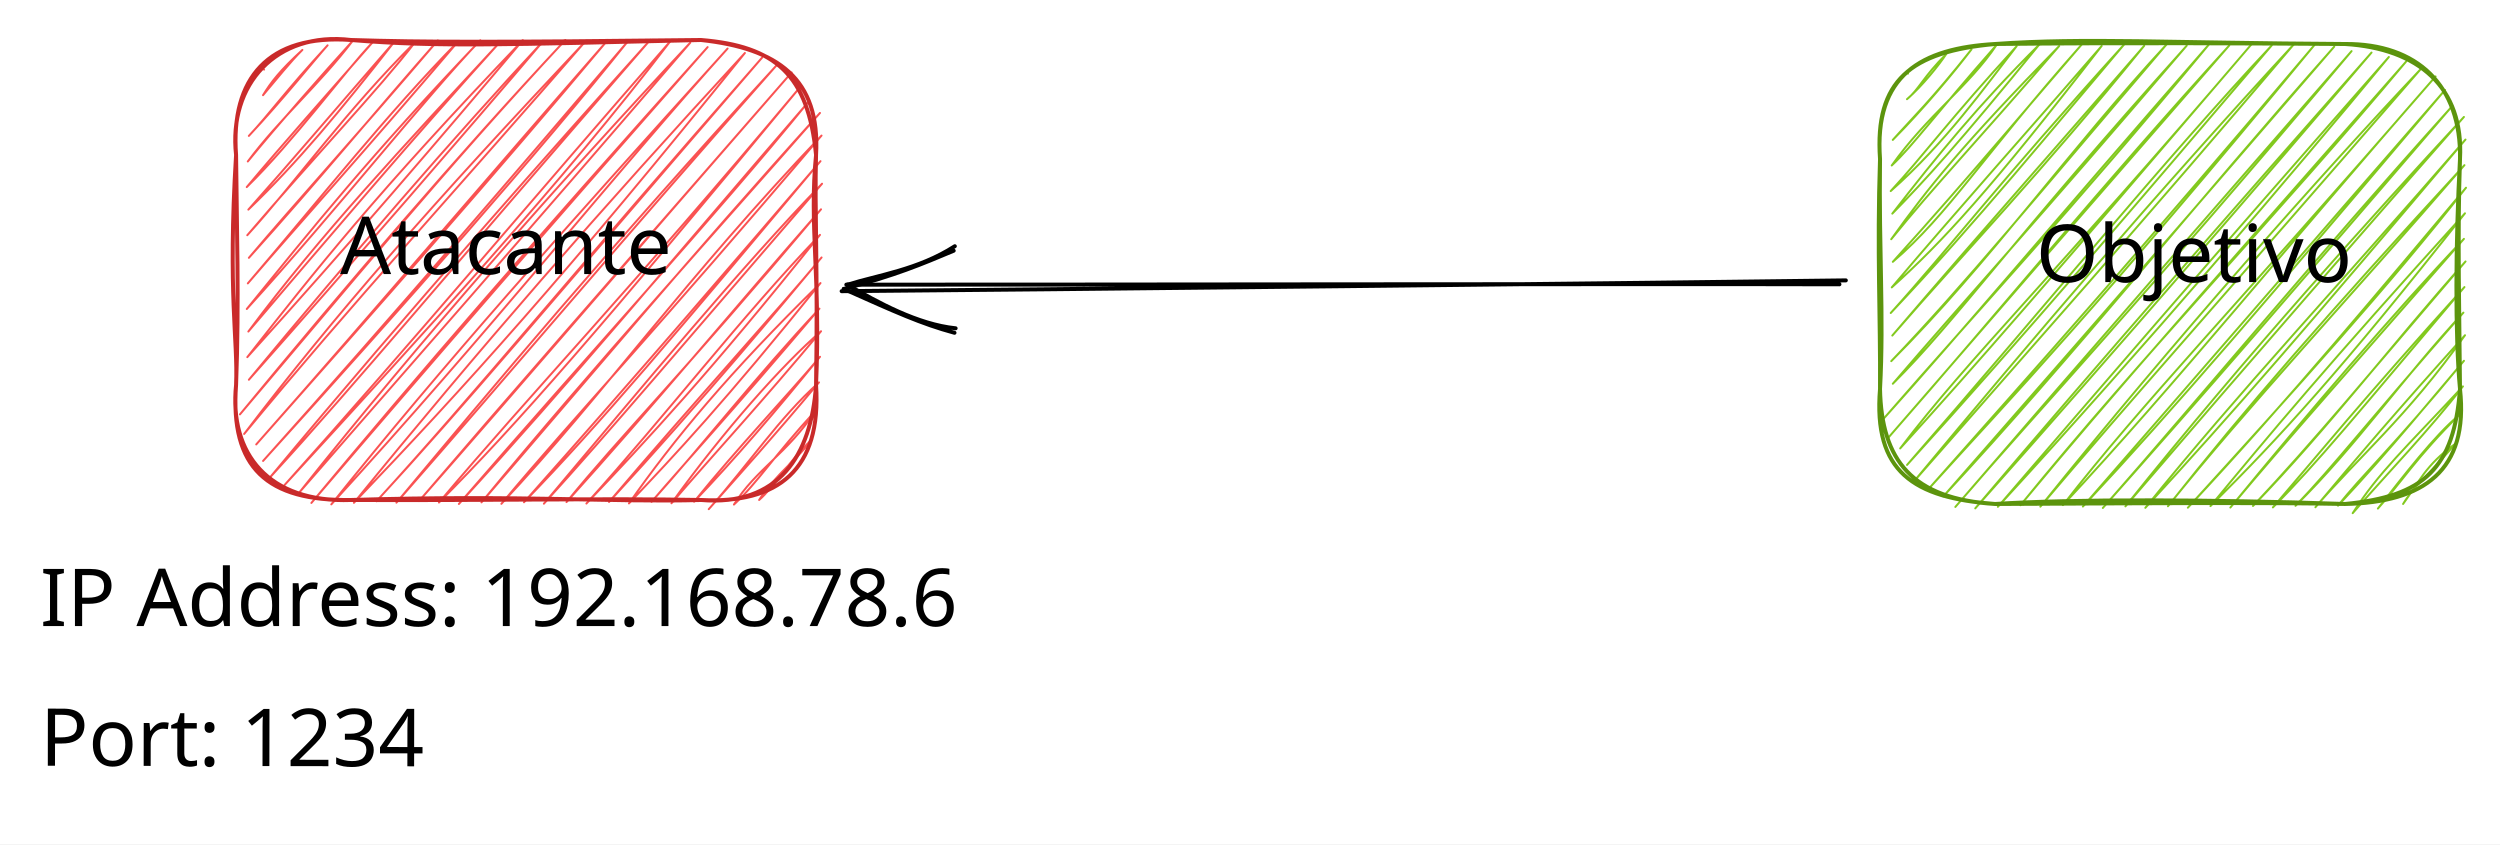
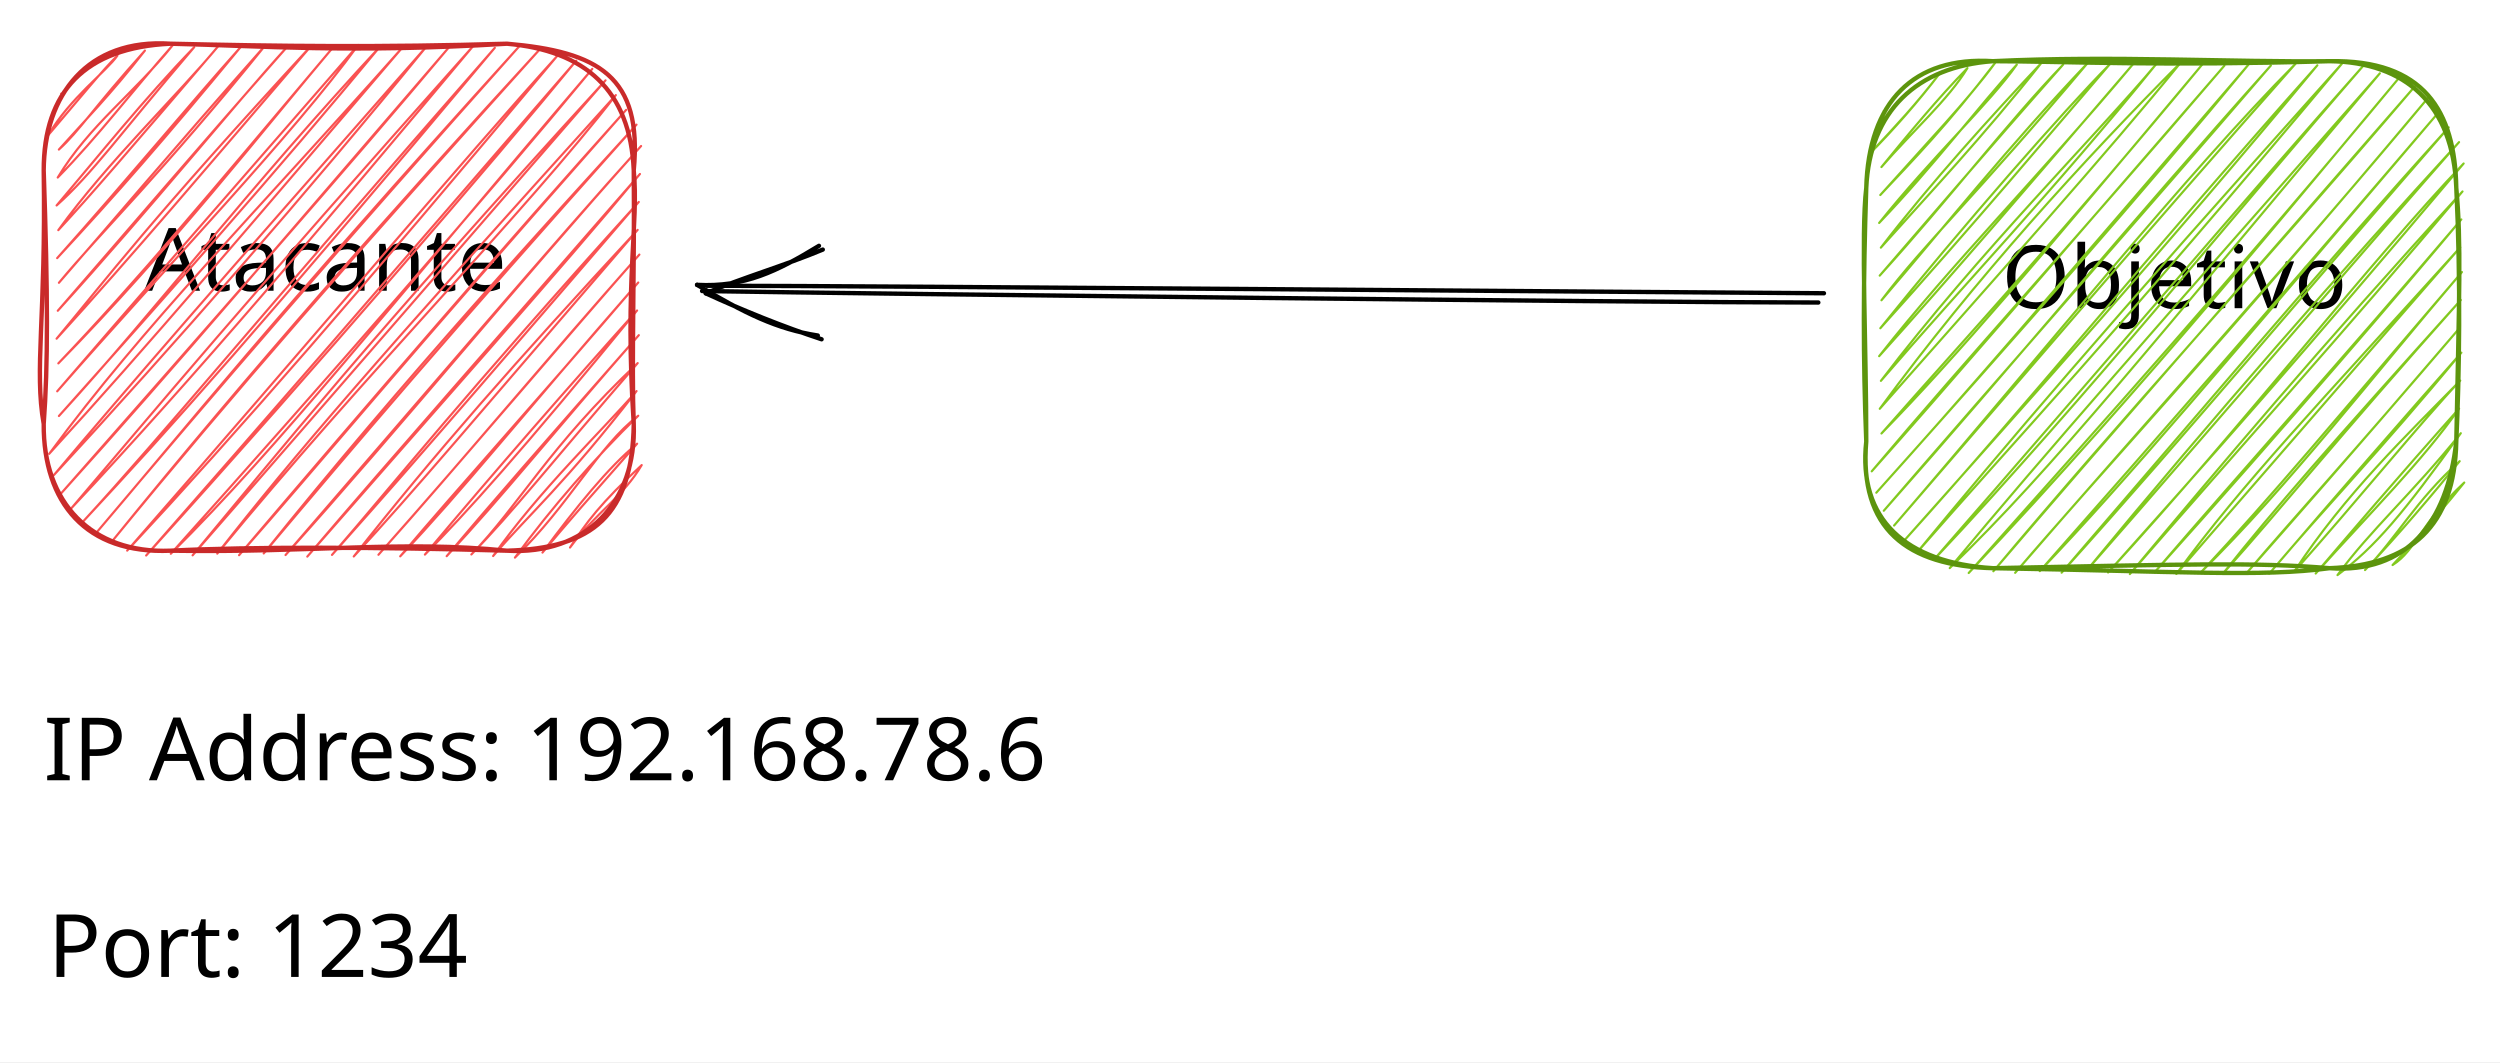
- <svg xmlns="http://www.w3.org/2000/svg" version="1.1" viewBox="0 0 625.019 211.081" width="625.019" height="211.081">
+ <svg xmlns="http://www.w3.org/2000/svg" version="1.1" viewBox="0 0 572 243" width="572" height="243">
  
-   eyJ2ZXJzaW9uIjoiMSIsImVuY29kaW5nIjoiYnN0cmluZyIsImNvbXByZXNzZWQiOnRydWUsImVuY29kZWQiOiJ4nN1YW1PbOFx1MDAxNH7nV2Syr8XVxbrxXHUwMDA2XHUwMDE0WpalpVx1MDAwYkuBnU5HsZVEjSN7bYWQdPjvK5tcdTAwMTA7Tlx1MDAwMlx0XHUwMDBiXHUwMDE5ZjNcZrHPkXIu+r5zjv1rq9Fo2lGimjuNprpccmSkw1RcdTAwMGWb73L5jUozXHUwMDFkXHUwMDFip0LFfVx1MDAxNlx1MDAwZtKgWNm1Nsl23r+XSeJ1tG3Fcc9cdTAwMGLi/v02XHUwMDE1qb4yNnNcdTAwMGL/dveNxq/if8VQqlx1MDAwMitNJ1LFhkJV2sKkLvxcdTAwMWObwiyGjDBGfTFdoLNcdTAwMGbOmlWh07ZllKlSk4uah0P/4EvGt+VV+/jscI9Iun9hSqNtXHUwMDFkRWd2XHUwMDE03cckg+4grbiU2TTuqW86tF2nhzX5dF9cdTAwMTa7nJW70njQ6Vx1MDAxYZVlM3viRFx1MDAwNtqOclx1MDAxOVx1MDAwMFPpfVx1MDAwZXZcdTAwMWGl5DZcdTAwMGazXHUwMDEyYLHDZzXb+3FcdTAwMTSnue3fXHUwMDAygSSSpfWWXGZ6XHUwMDFk54JcdMs1bUlcdTAwMTBB5ZrhQ0R+memu0p2uzYWwXHUwMDE0ZqpILFx1MDAwMohAXHUwMDFmIVaGk5tIjsLiiL9XQzfhJPSHMy9PXHUwMDFkTyR3pbP5+oM6WqqIqVx1MDAxY6W91X/+k92I3/n16NPPXHUwMDBiejE+3Vx1MDAxZk6DmoGXTNN42Jxq7iZXpaODJJT3oIFcZlx1MDAwMPdcdTAwMDeJQMSf6iNtek5pXHUwMDA2UVTK4qBX4myrXHUwMDEyyXrw5mxcdTAwMTm8kUM2XHUwMDEyTMCV4Z31+uav3vHV7sHVZeTbS/+rVOKtw5tRUIM3X1xub1x1MDAxMlxiXHUwMDFmhI/Dm6NAQPV8eLuzXHUwMDA3XHUwMDAw+Vxm4P8vvClFXHUwMDE4vFx1MDAxNLzv7S+AtsDLoFxyXHUwMDExoK6MXHTKVsb241x0eavYJnBcdTAwMDbbXGIwT1x1MDAxMMZcdTAwMTF29Vx1MDAxM1xuiJdDXHUwMDFkXHUwMDE0n0ehblNpskSmXHUwMDBlT/NwR5WuMYU78Fx1MDAwMGKAYFx1MDAwMlx1MDAwMadcZlx1MDAwMV8wVsc/pj5cdTAwMDWC8v9W3dHT8H9cZqBcZnG6XHUwMDBlQCtplKnd0ybUpjPr2GRcZjlaoVLmeIqDQe7ltkuZj1xid6VcdTAwMTgzXHUwMDAyXHUwMDAwXHUwMDE3nFSWdWSSXHUwMDAzfS5YZcKnnXh8XHUwMDFhqTjhfKDAWce+q1c+IT7H/pxcdTAwMTN8zolIZnY/7ve1dck9jbWx9SRcdTAwMTbZ2s3521UyrGtdXHUwMDEwVV2d6En+i7OFrLxqlEwobqbX398tXFy9XcFrsWFcdTAwMDFSy9/Yqn4vq0tW3dqFXHUwMDAzJVpWlrhjXHUwMDFj4mD1hnv84Wo8XHUwMDFhXHUwMDFkXHUwMDBmg3Mq/uh93D4hx59bb74oido8KVDN9stVISY8LISArskjglx1MDAwNaDzNVx0zXVg7JpcdTAwMTPmjK/TgGeAu1apwYiuNeqVp1x1MDAxYlx1MDAxYnumx0W1XHUwMDAzM9JD2dfRaOaAXG4wumx9af1UVt/EzVx1MDAxOc1upDs5NJuRas9i1mr3XGY2Vds4KbWBsyS1UenRXHUwMDFjc+NUd7SR0flSqy5O9Wk6XHUwMDA1eZVDaMlM5dpcXM6fR7Clfd+1PipE5WCfXCLYXHUwMDAwnGzr8bdbdX5uLs8xl1d2LN86wVxco6hcdTAwMTFcZtRsv1x1MDAxY8FcdTAwMDTyXHUwMDE4XHUwMDE0wjVs6sYpzlx1MDAxNsy481x1MDAwNCOIOtRcdTAwMDNaKl6VYD58Xi9/XHUwMDE2wXatXGaksWqzXHUwMDA0m7f6mlx1MDAwNFx1MDAxM0tfiUBcZlx1MDAxMEVcdTAwMDKL1SlmWunHXHUwMDAxXHUwMDFiXHUwMDFmXHUwMDFjXXda4IfBP3qtfvbmKVx1MDAwNmZcdTAwMWZcdTAwMWFcdTAwMTF7zUmaeoxcYsZcdTAwMDHnmPFcdTAwMTWbXHUwMDE4JK7fIcbYZkhGXHUwMDEwh6hcbr5XJdnRaWM3XGZT53QxPniQco9xj26WdE978ZokRGxpm1x1MDAxM8A93bn6ujpcdNVcdTAwMTB8XHUwMDFky5P9M9ZcdTAwMDaH15emfXxcdTAwMWS8RVx1MDAxMno51HyIiVx1MDAxYuc4oFx1MDAwMqFKLVpETFxmcc2flyMmXHUwMDA0xINQcEdLQCj1VySmgPnDJd7MdLlZXp7Gqc3frmB/s0xcXGR3Le5tTVx1MDAxZVxmmzJJzqzLYfPhsdmdjlx1MDAwZSeJKH1o3mg13Fv0crv45G/DXG4+58xRxVx1MDAxYoq7rbt/XHUwMDAx3HktdSJ9
+   eyJ2ZXJzaW9uIjoiMSIsImVuY29kaW5nIjoiYnN0cmluZyIsImNvbXByZXNzZWQiOnRydWUsImVuY29kZWQiOiJ4nN1YbXPaOFx1MDAxMP6eX8HQr8G1ZL32XHUwMDFiTVx1MDAxYcoxk5LLXZvLTSej2Fx1MDAwMlRcdTAwMWPbtUUg7eS/n2yIZd7JhTK541x1MDAwM6BdybvafVx1MDAxZe3KP49qtbp+SGT9Xa0uJ75cYlWQinH9OJffyzRTcWRUsFx1MDAxOGfxKPWLmVx1MDAwM62T7N3bt1wiSZy+0rdxPHT8+G66TIbyTkY6M1x1MDAxM/8241rtZ/FdMaTlRFx1MDAxN3NcdTAwMGKpNcPwovA8jlxui1x1MDAxY1wiTJnLS73KTo1cdTAwMWQtXHUwMDAzo+yJMJNWk4vqvaue6LSk7tJv3tWke3V5Jlx1MDAwMmVt9lRcdTAwMThe6odwulx1MDAxYuFcdTAwMGZGqbTaTKfxUH5RgVx1MDAxZVx1MDAxOD1YkJfrsthEy65K41F/XHUwMDEwySybW1x1MDAxMyfCV/ohl7luKVx1MDAxNVG/eIaVTMyIXHUwMDEyVI7zXHUwMDE1xFswfVx1MDAxModxmpt+41x1MDAxNlx1MDAxZmv8VvjDvvEgXG7KOTpcdTAwMTVRlojU5MLOXHUwMDFizzZFueNxzlx1MDAwMSUuxFx1MDAxZXdJOWMgVX+g86TbbGSyXGI0Z1x1MDAxZVwiLuK0VOQmk3ZQ5PprNVx1MDAxMlEwi0Q0XG5D62Wu+FDBh10zSlx1MDAwMjFNJ6CuS4xvXHUwMDA0c2zdXG5VNFxcfFxcXHUwMDE4+8NcdTAwMTVcYujFkb5UP/L4QndOeibuVPgwl59cdTAwMDKLJlqfbr9Jre7j+pymXHUwMDE5qn6OzHooe/OQ1cqQpVTrOLFa31hcdTAwMTIqkmk7WPQ4TlVfRVwi/GOtVbNP+fEpXHUwMDA1wKkk4VZkMtfmclZcYlx1MDAxZo+fxy+PL1xun/hFXHUwMDE54phcdTAwMTFoXHUwMDAxt41gXHUwMDFl/1x1MDAxMv551VI3XHUwMDE4XadcdTAwMGaJd9O+aLZeO8G8Slx1MDAwNPJcdTAwMTWYL5jeXHUwMDFmwTh0KODc5YRQTlx1MDAxOLV53EAwXHUwMDBmMVx1MDAwMKnB/mFcYsYgR1Xg/VKCNbXwRaTlYVx0tmz1V1x1MDAxMlxmry1g1Fx1MDAwNYyY7Nqjc1x1MDAxYsGSb42W0i2/01x1MDAxOVxySDZsnl9cXPVPXj3BgD2xi1x1MDAxNXTR9v5cdTAwMThcdTAwMDZcdTAwMTFxKOamLWDMo2zHXHUwMDFhhiB1OVx1MDAwMvAwXHUwMDE0o4Cgw1Gs3a01gyA1Tlx1MDAxYq05gFx1MDAwMGFcdTAwMGVlXHUwMDBlOSzltnuxXHUwMDBmXG6m0tdTXGau4CFcdTAwMDBoUfpEROCZQ49cdTAwMDHCrdFtTPyBTlvh5cVcdTAwMDBcdTAwMDFCPo3iRueGTX77zzGRrSWiz6GAYiNcdTAwMTHf9Fx1MDAwNIZcdTAwMTguk1x1MDAxMHgrXG5cdTAwMWKo2J7RXHUwMDBlMIgg5Fxm2d1s591T0m3avZnkcT1cdTAwMWTLNXZ1mUl52j5PIVx1MDAwN3hcdTAwMDToh3Hn8y10P3bKTc3hS6RpPK6XmsfZv3Vkp/lZ5nHsVkG+hewvwDdcImvxzVxihlx1MDAxNHK6e6W5/t7tjlx1MDAwMcx63//qsPPwunPf6/mvXHUwMDFk39Tz5vBccuFafGOfIzfYjG9cdTAwMDZ9XHUwMDBl5Fx1MDAwYvBccpnBXHUwMDAwwPB/iu+8mHGAKNtcdTAwMTe+195RNiGbUVNQvd0vKYNQpL9cdTAwMGbb5KxxMcFRY/i5rVvpa0e2V2lcdTAwMTJcdTAwMGJkV9G251x1MDAxZVxuuNhcdTAwMDGAM9NBuZhcdTAwMTC0Y1x1MDAwZlx1MDAwNShhXHUwMDA27Fx1MDAwN+qhkMvAM2D3slx1MDAxZapcdTAwMWKnOqezh1x1MDAwZds1rbK7jz5pyvOVPdJ6piGGiUtcdTAwMTjfvYZsPnleKdMonK8hlDguXCLQ3Fx1MDAxMKiJXHUwMDAwROtbplx1MDAxN99d8Kr3XHUwMDAxTv5uXHKYkmOuKFx1MDAxZaJgiXjY9Vx1MDAxOFx1MDAwMYw951x1MDAwNdxykYHbi8zGMkDNz7/hY6ZFqt+rKFBRf96x2Svj9lx1MDAwZe1IwWB/lHvpOvmZxbDxiDKKPYJwZVZfJFx1MDAwNVxiljYro2C7XHUwMDEzm3v+ilx1MDAxM1xy41x1MDAwNcKmu2XAM6ljXHUwMDA2OXDZXHUwMDBiuuRFKDJ9XHUwMDEy390pbaLbjVWkXHUwMDE3o1iEq5nTdyDF0vlhdlHVLfI8yZ843y/YfzXLg2JQ/v96vHJ2o1x1MDAwMtfpeFx0qfZcdTAwMTFH1d+8rShcdTAwMWVaXHUwMDE3SXKpXHKSyphcdTAwMWLoqmB2PNud1e+VXHUwMDFjv191XHUwMDAxKT55w1LEMD9RZFx1MDAwMe/Ho8d/XHUwMDAwtdolXHQifQ==
  <defs>
    <style class="style-fonts">
      @font-face {
        font-family: "Virgil";
        src: url("https://unpkg.com/@excalidraw/excalidraw@0.15.3/dist/excalidraw-assets/Virgil.woff2");
      }
      @font-face {
        font-family: "Cascadia";
        src: url("https://unpkg.com/@excalidraw/excalidraw@0.15.3/dist/excalidraw-assets/Cascadia.woff2");
      }
    </style>
  </defs>
-   <rect x="0" y="0" width="625.019" height="211.081" fill="#ffffff" />
-   <g stroke-linecap="round" transform="translate(59.0192 10) rotate(0 72.5 57.5)">
-     <path d="M7 7.41 C7 7.41, 7 7.41, 7 7.41 M7 7.41 C7 7.41, 7 7.41, 7 7.41 M6.74 13.8 C10.23 9.68, 13.51 5.53, 16.58 2.48 M6.74 13.8 C8.69 10.59, 11 7.58, 16.58 2.48 M3.19 23.98 C11.6 15.02, 19.77 4.8, 22.88 1.33 M3.19 23.98 C8.53 18.27, 12.26 12.86, 22.88 1.33 M2.93 30.37 C10.25 21.41, 21.82 8.3, 29.17 0.19 M2.93 30.37 C10.85 19.74, 20.86 11.1, 29.17 0.19 M2.67 36.77 C14.57 25.17, 26.84 8.21, 34.16 0.55 M2.67 36.77 C12.23 25.36, 21.19 15.39, 34.16 0.55 M3.07 42.41 C15.55 30.43, 25.77 18.1, 39.8 0.15 M3.07 42.41 C14.14 30, 23.15 19.27, 39.8 0.15 M2.8 48.81 C15.31 35.1, 27.19 17.95, 44.79 0.51 M2.8 48.81 C19.15 29.63, 35.73 12.3, 44.79 0.51 M3.2 54.46 C19.98 35.9, 35.88 16.59, 50.43 0.12 M3.2 54.46 C15.45 39.99, 28.44 25.86, 50.43 0.12 M2.94 60.85 C21.68 38.94, 37.9 18.27, 55.42 0.48 M2.94 60.85 C16.76 44.76, 31.32 28.86, 55.42 0.48 M2.68 67.25 C18.73 47.52, 33.7 28.7, 61.06 0.08 M2.68 67.25 C25.38 42.34, 47.65 14, 61.06 0.08 M3.07 72.89 C21.35 48.36, 41.26 27.21, 66.05 0.44 M3.07 72.89 C24.47 47.88, 45.1 23.55, 66.05 0.44 M2.81 79.29 C19.54 58, 35.03 38.21, 71.69 0.05 M2.81 79.29 C27.62 51.91, 51.91 23.59, 71.69 0.05 M3.2 84.94 C28.54 54.36, 54.57 24.06, 76.68 0.41 M3.2 84.94 C30.08 54.63, 57.12 23.45, 76.68 0.41 M0.97 93.6 C26.81 63.19, 52.24 32.24, 82.32 0.01 M0.97 93.6 C27.31 61.64, 55.06 29.15, 82.32 0.01 M2.02 98.49 C24.54 68.91, 48.83 41.14, 87.31 0.37 M2.02 98.49 C28.1 66.88, 56.54 35.86, 87.31 0.37 M5.04 101.11 C35.33 66.84, 63.75 33.39, 92.95 -0.02 M5.04 101.11 C35.61 66.64, 64.71 33.69, 92.95 -0.02 M6.75 105.24 C39.7 68.48, 71.47 31.35, 97.94 0.34 M6.75 105.24 C42.11 66.28, 76.16 27.59, 97.94 0.34 M8.46 109.38 C44.34 66.21, 78.44 27.98, 103.58 -0.06 M8.46 109.38 C30.88 84.91, 49.95 61.65, 103.58 -0.06 M12.13 111.25 C46.52 73.8, 81.98 35.22, 108.57 0.3 M12.13 111.25 C43.43 76.36, 74.1 39.71, 108.57 0.3 M15.81 113.12 C46.37 74.69, 80.16 36.32, 113.56 0.66 M15.81 113.12 C43.07 81.87, 70.63 50.61, 113.56 0.66 M18.83 115.74 C45.76 83.4, 73.02 51.8, 117.89 1.78 M18.83 115.74 C49.66 79.66, 80.86 43.83, 117.89 1.78 M23.81 116.1 C62.35 74.18, 95.45 32.47, 122.88 2.14 M23.81 116.1 C51.62 81.37, 81.03 48.38, 122.88 2.14 M29.46 115.71 C56.74 87.25, 82.73 58.52, 127.21 3.25 M29.46 115.71 C60.1 78.02, 91.04 42.45, 127.21 3.25 M35.1 115.31 C57.03 91.55, 76.76 67.88, 131.54 4.37 M35.1 115.31 C60.01 88.11, 83.48 59.09, 131.54 4.37 M40.09 115.67 C64.82 86.08, 92.31 53.01, 135.21 6.24 M40.09 115.67 C69.47 82.18, 98.02 48.27, 135.21 6.24 M45.73 115.28 C71.29 86.24, 97.58 55.45, 138.89 8.11 M45.73 115.28 C67.82 89.47, 89.59 64.66, 138.89 8.11 M50.72 115.64 C69.94 96.43, 90.88 72.45, 141.25 11.49 M50.72 115.64 C73.73 88.29, 97.94 63.24, 141.25 11.49 M55.7 116 C88.3 78.38, 119.5 44.43, 142.96 15.62 M55.7 116 C83.57 85.6, 108.76 55.29, 142.96 15.62 M61.35 115.6 C89.59 81.28, 121.04 46.73, 145.98 18.24 M61.35 115.6 C87.56 85.32, 112.61 55.16, 145.98 18.24 M66.33 115.96 C91.98 88.61, 112.81 58.99, 146.37 23.89 M66.33 115.96 C85.12 93.49, 105.43 72.2, 146.37 23.89 M71.98 115.57 C99.62 84.46, 126.87 52.78, 146.11 30.29 M71.98 115.57 C91.4 95.54, 109.12 74.41, 146.11 30.29 M76.96 115.93 C101.87 86.33, 126.89 56.04, 146.5 35.93 M76.96 115.93 C94.02 97.18, 109.89 78.33, 146.5 35.93 M82.61 115.53 C103.89 92, 124.54 67.14, 146.24 42.33 M82.61 115.53 C96 99.06, 110.96 84.27, 146.24 42.33 M87.59 115.89 C102.76 99.97, 118.65 83.01, 145.98 48.72 M87.59 115.89 C107.71 93.6, 126.34 69.15, 145.98 48.72 M93.24 115.5 C116.7 90.05, 136.66 66.04, 146.38 54.37 M93.24 115.5 C114.83 90.08, 135.49 67.53, 146.38 54.37 M98.22 115.86 C109.47 99.84, 123.2 83.2, 146.11 60.77 M98.22 115.86 C109.84 103.6, 121.95 90.77, 146.11 60.77 M103.87 115.46 C112.71 105.12, 122.48 94.68, 145.85 67.16 M103.87 115.46 C117.37 100.4, 129.88 84.24, 145.85 67.16 M108.85 115.82 C121.99 97.55, 136.63 81.14, 146.25 72.81 M108.85 115.82 C120.3 102.6, 131.08 90.98, 146.25 72.81 M114.5 115.43 C124.9 104.56, 134.69 93.11, 145.99 79.2 M114.5 115.43 C125.81 101.44, 136.94 89.93, 145.99 79.2 M118.17 117.3 C128.33 105.86, 135.75 94.49, 145.73 85.6 M118.17 117.3 C126.54 107.84, 133.75 99.95, 145.73 85.6 M124.47 116.15 C129.8 107.48, 138.1 103.16, 144.81 92.75 M124.47 116.15 C130.46 110.63, 134.39 104.05, 144.81 92.75 M130.77 115 C134.82 108.61, 140.98 104.25, 143.89 99.91 M130.77 115 C134.66 111.62, 137.22 106.42, 143.89 99.91" stroke="#fa5252" stroke-width="0.5" fill="none" />
-     <path d="M28.75 0 M28.75 0 C50.71 1.8, 67.73 1.11, 116.25 0 M28.75 0 C46.77 0.58, 65.38 0.59, 116.25 0 M116.25 0 C134.74 1.51, 143.04 8.59, 145 28.75 M116.25 0 C135.34 2.08, 146.1 9.57, 145 28.75 M145 28.75 C143.24 46.42, 146.18 59.31, 145 86.25 M145 28.75 C144.6 42.76, 145.48 56.47, 145 86.25 M145 86.25 C143.79 103.99, 135.58 116.63, 116.25 115 M145 86.25 C146.42 107.54, 135.44 115.98, 116.25 115 M116.25 115 C94.55 115.64, 71.81 113.68, 28.75 115 M116.25 115 C91.16 114.53, 64.09 115.16, 28.75 115 M28.75 115 C7.76 115.31, -1.55 107.02, 0 86.25 M28.75 115 C8.11 115.77, -1.76 103.41, 0 86.25 M0 86.25 C0.5 74.73, -2.13 63.87, 0 28.75 M0 86.25 C0.79 65.04, 0.15 46.06, 0 28.75 M0 28.75 C-1.41 9.54, 8.09 -1.51, 28.75 0 M0 28.75 C-1.96 11.17, 10.02 -2.26, 28.75 0" stroke="#c92a2a" stroke-width="1" fill="none" />
+   <rect x="0" y="0" width="572" height="243" fill="#ffffff" />
+   <g transform="translate(458 55) rotate(0 39.69996 12.5)">
+     <text x="0" y="0" font-family="Virgil, Segoe UI Emoji" font-size="20px" fill="#000000" text-anchor="start" style="white-space: pre;" direction="ltr" dominant-baseline="text-before-edge">Objetivo</text>
  </g>
-   <g stroke-linecap="round" transform="translate(470.0192 11) rotate(0 72.5 57.5)">
-     <path d="M7 7.41 C7 7.41, 7 7.41, 7 7.41 M7 7.41 C7 7.41, 7 7.41, 7 7.41 M6.74 13.8 C10.53 10.54, 14.87 5.12, 16.58 2.48 M6.74 13.8 C9.66 11.45, 10.79 8.23, 16.58 2.48 M3.19 23.98 C10.88 16.24, 18.59 6.96, 22.88 1.33 M3.19 23.98 C7.85 18.74, 12.84 14.01, 22.88 1.33 M2.93 30.37 C11.61 18.07, 22.29 10.52, 29.17 0.19 M2.93 30.37 C8.42 25.27, 13.46 17.99, 29.17 0.19 M2.67 36.77 C16.43 24.67, 26.26 10.68, 34.16 0.55 M2.67 36.77 C10.78 28.01, 17.53 18.66, 34.16 0.55 M3.07 42.41 C14.03 28.25, 24.73 15.09, 39.8 0.15 M3.07 42.41 C11.28 34.07, 19.69 24.88, 39.8 0.15 M2.8 48.81 C11.88 36.15, 20.54 25.2, 44.79 0.51 M2.8 48.81 C13.39 35.7, 24.71 23.89, 44.79 0.51 M3.2 54.46 C17.21 42.52, 25.49 28.25, 50.43 0.12 M3.2 54.46 C22.45 33.16, 41.16 10.75, 50.43 0.12 M2.94 60.85 C15.39 49.73, 27.7 36.35, 55.42 0.48 M2.94 60.85 C19.39 41.42, 37.08 21.66, 55.42 0.48 M2.68 67.25 C17.89 50.42, 28.8 35.7, 61.06 0.08 M2.68 67.25 C23.91 44.8, 43.56 20.71, 61.06 0.08 M3.07 72.89 C21.58 51.53, 39.64 33, 66.05 0.44 M3.07 72.89 C25.63 46.51, 48.97 20.23, 66.05 0.44 M2.81 79.29 C27.09 55.04, 47.81 25.8, 71.69 0.05 M2.81 79.29 C21.1 60.21, 38.95 38.31, 71.69 0.05 M3.2 84.94 C19.2 69.05, 33.01 48.97, 76.68 0.41 M3.2 84.94 C20.93 64.26, 38.86 44.71, 76.68 0.41 M0.97 93.6 C24.75 66.25, 47.52 42.05, 82.32 0.01 M0.97 93.6 C21 71.33, 40.29 48.21, 82.32 0.01 M2.02 98.49 C30.87 65.61, 55.13 35.68, 87.31 0.37 M2.02 98.49 C25.64 71.19, 48.56 44.81, 87.31 0.37 M5.04 101.11 C22.55 78.06, 41.77 59.97, 92.95 -0.02 M5.04 101.11 C23.97 80.31, 40.96 60.74, 92.95 -0.02 M6.75 105.24 C40.19 66.96, 71.41 28.51, 97.94 0.34 M6.75 105.24 C35.67 73.41, 64.96 39.11, 97.94 0.34 M8.46 109.38 C36.63 77.24, 65.87 44.46, 103.58 -0.06 M8.46 109.38 C38.4 73.41, 68.36 38.03, 103.58 -0.06 M12.13 111.25 C32.77 88.45, 54.35 66.11, 108.57 0.3 M12.13 111.25 C39.02 80.99, 65.68 51.02, 108.57 0.3 M15.81 113.12 C48.2 78.27, 79.63 38.91, 113.56 0.66 M15.81 113.12 C36.71 89.21, 56.78 66.49, 113.56 0.66 M18.83 115.74 C52.01 77.22, 86.64 37.59, 117.89 1.78 M18.83 115.74 C41.12 89.83, 64.8 65.03, 117.89 1.78 M23.81 116.1 C55.04 79.26, 86.81 43.03, 122.88 2.14 M23.81 116.1 C59.49 76, 95.24 34.62, 122.88 2.14 M29.46 115.71 C66.84 75.03, 102.39 33.34, 127.21 3.25 M29.46 115.71 C54.17 87, 78.97 58.06, 127.21 3.25 M35.1 115.31 C65.56 77.81, 99.45 42.81, 131.54 4.37 M35.1 115.31 C58.4 87.19, 82.65 60.01, 131.54 4.37 M40.09 115.67 C73.7 73.91, 110.2 32.65, 135.21 6.24 M40.09 115.67 C62.32 89.41, 84.21 65.07, 135.21 6.24 M45.73 115.28 C65.87 89.39, 86.69 68.26, 138.89 8.11 M45.73 115.28 C73.98 85.06, 100.06 52.43, 138.89 8.11 M50.72 115.64 C78.51 83.74, 105.69 52.3, 141.25 11.49 M50.72 115.64 C73.99 90.72, 95.7 65.35, 141.25 11.49 M55.7 116 C81.67 86.46, 107.75 54.74, 142.96 15.62 M55.7 116 C79.71 89, 102.9 62.29, 142.96 15.62 M61.35 115.6 C91.94 77.35, 122.86 43.25, 145.98 18.24 M61.35 115.6 C93.09 78.64, 123.63 43.62, 145.98 18.24 M66.33 115.96 C89.82 86.8, 114.08 61.16, 146.37 23.89 M66.33 115.96 C87.62 92.98, 108.05 69.28, 146.37 23.89 M71.98 115.57 C92.02 90.51, 116.93 64.08, 146.11 30.29 M71.98 115.57 C91.26 91.22, 111.32 68.09, 146.11 30.29 M76.96 115.93 C102.26 88.88, 126.06 60.23, 146.5 35.93 M76.96 115.93 C103.5 86.81, 128.03 59.57, 146.5 35.93 M82.61 115.53 C99.71 98.6, 115.28 81.62, 146.24 42.33 M82.61 115.53 C96.78 98.37, 111.82 80.25, 146.24 42.33 M87.59 115.89 C102.59 98, 118.29 80.44, 145.98 48.72 M87.59 115.89 C107.23 91.97, 128.46 67.15, 145.98 48.72 M93.24 115.5 C108.41 99.41, 123.02 81.65, 146.38 54.37 M93.24 115.5 C111.92 96.27, 128.08 74.9, 146.38 54.37 M98.22 115.86 C109.25 104.86, 119.2 92.64, 146.11 60.77 M98.22 115.86 C109.52 102.72, 119.82 89.89, 146.11 60.77 M103.87 115.46 C119.05 100.53, 130.74 83.43, 145.85 67.16 M103.87 115.46 C113.61 105.34, 121.72 94.65, 145.85 67.16 M108.85 115.82 C119.2 103.71, 131.79 93.2, 146.25 72.81 M108.85 115.82 C118.88 103.85, 128.96 91.99, 146.25 72.81 M114.5 115.43 C120.27 107.98, 128 101.06, 145.99 79.2 M114.5 115.43 C127.67 101.4, 139.23 87.07, 145.99 79.2 M118.17 117.3 C124.62 107.16, 131.28 101.11, 145.73 85.6 M118.17 117.3 C127.17 106.97, 137.42 96.45, 145.73 85.6 M124.47 116.15 C130.76 108.1, 138.73 97.74, 144.81 92.75 M124.47 116.15 C129.57 110.52, 134.52 102.84, 144.81 92.75 M130.77 115 C134.51 109.92, 136.44 105.11, 143.89 99.91 M130.77 115 C133.36 110.66, 136.97 107.92, 143.89 99.91" stroke="#82c91e" stroke-width="0.5" fill="none" />
-     <path d="M28.75 0 M28.75 0 C51.37 -1.61, 72.5 -0.24, 116.25 0 M28.75 0 C62.16 -0.38, 95.16 -0.14, 116.25 0 M116.25 0 C134.63 1.12, 145.98 10.8, 145 28.75 M116.25 0 C134.29 -0.14, 145.36 10.34, 145 28.75 M145 28.75 C144.32 47.73, 144.88 68.8, 145 86.25 M145 28.75 C143.87 49.73, 143.75 72.89, 145 86.25 M145 86.25 C143.49 106.16, 136.07 113.11, 116.25 115 M145 86.25 C147.25 106.63, 135.91 114.63, 116.25 115 M116.25 115 C82.79 113.83, 47.79 113.75, 28.75 115 M116.25 115 C96.78 114.62, 76.19 114.75, 28.75 115 M28.75 115 C8.31 113.48, -1.7 106.93, 0 86.25 M28.75 115 C8.04 113.74, 0.36 104.1, 0 86.25 M0 86.25 C1 67.89, -0.31 51.91, 0 28.75 M0 86.25 C0.13 68.16, -0.78 52.17, 0 28.75 M0 28.75 C-1.39 9.06, 7.73 1.91, 28.75 0 M0 28.75 C-1.53 7.77, 10.32 1.05, 28.75 0" stroke="#5c940d" stroke-width="1" fill="none" />
+   <g transform="translate(33 51) rotate(0 46.35995 12.5)">
+     <text x="0" y="0" font-family="Virgil, Segoe UI Emoji" font-size="20px" fill="#000000" text-anchor="start" style="white-space: pre;" direction="ltr" dominant-baseline="text-before-edge">Atacante</text>
+   </g>
+   <g transform="translate(10 163) rotate(0 123.3799 12.5)">
+     <text x="0" y="0" font-family="Virgil, Segoe UI Emoji" font-size="20px" fill="#000000" text-anchor="start" style="white-space: pre;" direction="ltr" dominant-baseline="text-before-edge">IP Address: 192.168.78.6</text>
+   </g>
+   <g stroke-linecap="round" transform="translate(10 10) rotate(0 67.5 58)">
+     <path d="M4 11.42 C4 11.42, 4 11.42, 4 11.42 M4 11.42 C4 11.42, 4 11.42, 4 11.42 M1.11 20.84 C5.83 12.59, 14.43 6.28, 16.86 2.73 M1.11 20.84 C7.78 13.06, 13.84 5.57, 16.86 2.73 M3.47 24.22 C8.13 20.04, 11.31 14.74, 23.15 1.58 M3.47 24.22 C9.21 17.8, 15.42 11.51, 23.15 1.58 M3.21 30.62 C10.48 18.57, 20.82 11.25, 29.45 0.43 M3.21 30.62 C12.39 21.33, 20.41 10.65, 29.45 0.43 M2.95 37.01 C12.49 25.77, 22.97 12.6, 34.44 0.79 M2.95 37.01 C11.23 29.64, 17.1 21.1, 34.44 0.79 M3.34 42.66 C14.71 26.91, 30.46 12, 40.08 0.39 M3.34 42.66 C10.98 34.43, 18.72 25.4, 40.08 0.39 M3.08 49.06 C16.2 34.94, 27.77 21.73, 45.07 0.75 M3.08 49.06 C19.43 30.75, 33.53 13.64, 45.07 0.75 M3.48 54.7 C12.98 43.2, 27.21 29.51, 50.71 0.36 M3.48 54.7 C16.07 40.31, 28.2 25.77, 50.71 0.36 M3.22 61.1 C24.42 37.77, 43.42 14.2, 55.7 0.72 M3.22 61.1 C18.71 43.33, 33.7 25.63, 55.7 0.72 M2.95 67.49 C14.25 53.96, 24.24 40.49, 61.34 0.32 M2.95 67.49 C20.24 48.53, 37.47 28.22, 61.34 0.32 M3.35 73.14 C29.08 46.95, 50.71 19.12, 66.33 0.68 M3.35 73.14 C21.23 54.38, 37.43 35.01, 66.33 0.68 M3.09 79.53 C28.61 50.39, 57.11 20.79, 71.97 0.29 M3.09 79.53 C19.1 60.96, 34.99 42.67, 71.97 0.29 M3.48 85.18 C26.08 60.51, 46.64 33.25, 76.96 0.65 M3.48 85.18 C28.45 57.18, 53.17 29.5, 76.96 0.65 M1.25 93.84 C23.19 64.08, 47.55 39.75, 81.95 1.01 M1.25 93.84 C23.79 69.24, 45.76 43.29, 81.95 1.01 M2.3 98.73 C29.74 69.09, 60.02 34.48, 87.59 0.62 M2.3 98.73 C19.68 78.09, 38.68 56.17, 87.59 0.62 M4.01 102.86 C36.68 65.71, 70.32 27.58, 92.58 0.98 M4.01 102.86 C30.3 73.78, 54.73 44.87, 92.58 0.98 M6.37 106.24 C34.98 75.81, 63.15 42.45, 98.22 0.58 M6.37 106.24 C25.73 83.53, 44.76 60.45, 98.22 0.58 M8.74 109.62 C29.35 87.46, 48.95 65.74, 103.21 0.94 M8.74 109.62 C28.26 88.39, 47.71 64.26, 103.21 0.94 M11.75 112.24 C31.85 88.73, 51.17 64.16, 108.85 0.55 M11.75 112.24 C39.55 79.25, 67.05 47.39, 108.85 0.55 M15.43 114.11 C47.57 74.44, 79.94 37.82, 113.84 0.91 M15.43 114.11 C43.14 80.24, 71.44 47.96, 113.84 0.91 M19.1 115.98 C44.72 88.47, 71.9 57.27, 117.51 2.78 M19.1 115.98 C59.27 70.11, 96.81 25.56, 117.51 2.78 M23.44 117.1 C50.1 86.76, 76.81 55.91, 121.84 3.89 M23.44 117.1 C63.32 73.02, 102.91 26.98, 121.84 3.89 M29.08 116.7 C54.19 91.86, 77.55 61.95, 125.52 5.76 M29.08 116.7 C64.96 76.61, 101.3 35.08, 125.52 5.76 M34.07 117.06 C54.12 93.04, 74.05 67.93, 128.54 8.39 M34.07 117.06 C67.13 79.23, 99.43 41.95, 128.54 8.39 M39.71 116.67 C73.19 75.9, 110.02 38.82, 130.9 11.76 M39.71 116.67 C57.28 94.2, 75.76 72.71, 130.9 11.76 M44.7 117.03 C63.15 96.11, 80.33 75.02, 133.26 15.14 M44.7 117.03 C74.8 81.64, 105.79 45.72, 133.26 15.14 M50.34 116.63 C71.39 91.64, 91.46 67.95, 135.63 18.52 M50.34 116.63 C82.3 76.78, 116.36 39.7, 135.63 18.52 M55.33 116.99 C81.6 87.81, 107.13 56.39, 136.68 23.41 M55.33 116.99 C86.2 81.36, 117.3 44.8, 136.68 23.41 M60.31 117.35 C81.04 93.02, 101.57 69.94, 136.42 29.81 M60.31 117.35 C89.23 84.28, 118.27 51.71, 136.42 29.81 M65.96 116.96 C88.73 91.44, 109.6 67.06, 136.15 36.21 M65.96 116.96 C81.02 99.61, 95.1 81.6, 136.15 36.21 M70.94 117.32 C84.98 102.17, 97.42 87.25, 135.89 42.6 M70.94 117.32 C89.26 94.05, 107.86 72.85, 135.89 42.6 M76.59 116.93 C95.65 95.6, 113.52 73.93, 136.29 48.25 M76.59 116.93 C98.09 92.68, 119.27 67.54, 136.29 48.25 M81.57 117.29 C94.55 101.91, 113.28 81.23, 136.03 54.64 M81.57 117.29 C95.89 102.2, 108.84 85.77, 136.03 54.64 M87.22 116.89 C96.63 107.42, 108.86 93.94, 135.76 61.04 M87.22 116.89 C103.52 97.47, 120.25 78.31, 135.76 61.04 M92.2 117.25 C104.89 103.69, 116.36 89.25, 136.16 66.69 M92.2 117.25 C102.47 105.06, 114.04 91.82, 136.16 66.69 M97.85 116.86 C108.85 105.53, 115.53 92.27, 135.9 73.08 M97.85 116.86 C107.29 107.26, 115.71 96.43, 135.9 73.08 M102.83 117.22 C113.46 102.12, 127.88 88.43, 135.64 79.48 M102.83 117.22 C111.03 107.68, 119.33 100.66, 135.64 79.48 M107.82 117.58 C120.21 105.6, 126.96 92, 136.03 85.12 M107.82 117.58 C116.32 106, 125.85 95.09, 136.03 85.12 M114.12 116.43 C121.8 106.06, 129.19 96.91, 135.77 91.52 M114.12 116.43 C119.69 109.76, 124.78 103.99, 135.77 91.52 M120.42 115.28 C126.38 107.2, 132.64 103.62, 136.82 96.41 M120.42 115.28 C124.01 109.71, 127.43 105.1, 136.82 96.41" stroke="#fa5252" stroke-width="0.5" fill="none" />
+     <path d="M29 0 M29 0 C50.13 0.48, 69.59 2.2, 106 0 M29 0 C54.07 0.58, 77.3 0.86, 106 0 M106 0 C123.74 1.56, 134.22 10.53, 135 29 M106 0 C126.92 1.82, 137.04 7.45, 135 29 M135 29 C136.18 41.37, 132.85 53.86, 135 87 M135 29 C135.22 50.99, 134.47 73.86, 135 87 M135 87 C134.66 107.88, 125.76 115.45, 106 116 M135 87 C135.66 104.92, 124.01 117.05, 106 116 M106 116 C81.78 113.56, 61.68 116.52, 29 116 M106 116 C77.55 115.15, 46.96 115.05, 29 116 M29 116 C10.94 116.72, -0.19 104.97, 0 87 M29 116 C9.64 116.84, -0.09 105.05, 0 87 M0 87 C-2.21 74.57, 0.53 62.76, 0 29 M0 87 C1 73.52, 0.97 57.52, 0 29 M0 29 C0.14 11.58, 10.08 -1.25, 29 0 M0 29 C-0.06 10.93, 9.51 0.9, 29 0" stroke="#c92a2a" stroke-width="1" fill="none" />
+   </g>
+   <g stroke-linecap="round" transform="translate(427 14) rotate(0 67.5 58)">
+     <path d="M4 11.42 C4 11.42, 4 11.42, 4 11.42 M4 11.42 C4 11.42, 4 11.42, 4 11.42 M1.11 20.84 C5.9 16.05, 12.24 8.87, 16.86 2.73 M1.11 20.84 C6.84 14.7, 11.4 9.86, 16.86 2.73 M3.47 24.22 C10.3 16.31, 18.93 8.65, 23.15 1.58 M3.47 24.22 C9.37 17.01, 16.38 8.47, 23.15 1.58 M3.21 30.62 C10.7 22.65, 18.63 14.53, 29.45 0.43 M3.21 30.62 C13.65 18.94, 23.4 8.74, 29.45 0.43 M2.95 37.01 C15.05 21.9, 28.3 9.56, 34.44 0.79 M2.95 37.01 C15.32 24.11, 26.03 9.93, 34.44 0.79 M3.34 42.66 C14.76 27.81, 28.94 12.21, 40.08 0.39 M3.34 42.66 C14.57 30.13, 26.59 17.45, 40.08 0.39 M3.08 49.06 C19.38 31.09, 32.31 14.01, 45.07 0.75 M3.08 49.06 C14.25 36.19, 26.27 21.97, 45.07 0.75 M3.48 54.7 C13.63 41.28, 24.67 31.32, 50.71 0.36 M3.48 54.7 C18.39 37.35, 32.19 19.82, 50.71 0.36 M3.22 61.1 C22.23 37.48, 45.28 11.2, 55.7 0.72 M3.22 61.1 C24 38.11, 43.15 15.33, 55.7 0.72 M2.95 67.49 C20.08 45.71, 38.52 27.53, 61.34 0.32 M2.95 67.49 C19.68 48.92, 35.97 29.89, 61.34 0.32 M3.35 73.14 C25.62 43.86, 53.43 16.12, 66.33 0.68 M3.35 73.14 C22 51.5, 42.68 29.89, 66.33 0.68 M3.09 79.53 C24.83 49.87, 49.94 22.4, 71.97 0.29 M3.09 79.53 C28.86 50.37, 55.86 20.21, 71.97 0.29 M3.48 85.18 C23.76 62.14, 45.36 38.88, 76.96 0.65 M3.48 85.18 C21.25 66.94, 38.84 46.19, 76.96 0.65 M1.25 93.84 C23.45 67.48, 47.41 41.43, 81.95 1.01 M1.25 93.84 C18.59 74.38, 35.65 54.41, 81.95 1.01 M2.3 98.73 C34.25 63.08, 63.45 29.92, 87.59 0.62 M2.3 98.73 C21.77 77.15, 40.81 55.1, 87.59 0.62 M4.01 102.86 C33.82 69.22, 58.65 38.9, 92.58 0.98 M4.01 102.86 C32.11 70.25, 61.34 37.31, 92.58 0.98 M6.37 106.24 C41.47 65.47, 73.13 25.84, 98.22 0.58 M6.37 106.24 C34.39 73.84, 63.46 39.85, 98.22 0.58 M8.74 109.62 C38.49 76.09, 66.43 45.31, 103.21 0.94 M8.74 109.62 C37.04 78.32, 62.4 46.74, 103.21 0.94 M11.75 112.24 C30.88 89.06, 53.7 61.98, 108.85 0.55 M11.75 112.24 C33.05 87.78, 56.21 63.64, 108.85 0.55 M15.43 114.11 C51.04 76.23, 84.15 35.02, 113.84 0.91 M15.43 114.11 C52.55 71.53, 88.94 28.91, 113.84 0.91 M19.1 115.98 C42.93 93.02, 64.86 65.28, 117.51 2.78 M19.1 115.98 C41.76 88.76, 64.49 63, 117.51 2.78 M23.44 117.1 C64.08 74.17, 99.95 29.94, 121.84 3.89 M23.44 117.1 C53.47 83.32, 85.22 48.16, 121.84 3.89 M29.08 116.7 C55.69 85.56, 81.4 56.5, 125.52 5.76 M29.08 116.7 C58.83 81.18, 89.69 47.78, 125.52 5.76 M34.07 117.06 C54.16 93.48, 79.51 66.87, 128.54 8.39 M34.07 117.06 C65.36 80.86, 98.5 44.55, 128.54 8.39 M39.71 116.67 C66.86 85.88, 96.14 52.48, 130.9 11.76 M39.71 116.67 C60.11 95.26, 79.28 72.44, 130.9 11.76 M44.7 117.03 C75.74 81.01, 103.66 47.83, 133.26 15.14 M44.7 117.03 C74.05 84.43, 102.97 49.89, 133.26 15.14 M50.34 116.63 C82.67 79.69, 116.06 40.75, 135.63 18.52 M50.34 116.63 C79.26 81.54, 109.12 47.43, 135.63 18.52 M55.33 116.99 C86.67 82.86, 115.54 45.5, 136.68 23.41 M55.33 116.99 C77.4 92.28, 100.1 66.88, 136.68 23.41 M60.31 117.35 C80.85 92.8, 103.51 65.76, 136.42 29.81 M60.31 117.35 C84.19 89.83, 109.33 62.12, 136.42 29.81 M65.96 116.96 C86.81 92.7, 108.37 68.83, 136.15 36.21 M65.96 116.96 C95.34 84.27, 123.58 51.27, 136.15 36.21 M70.94 117.32 C86.25 96.37, 102.99 79.01, 135.89 42.6 M70.94 117.32 C84.09 102.23, 96.55 87.74, 135.89 42.6 M76.59 116.93 C96.83 96.98, 115.69 72.34, 136.29 48.25 M76.59 116.93 C93.03 99.28, 107.32 82.03, 136.29 48.25 M81.57 117.29 C93.59 102.15, 105.64 88.42, 136.03 54.64 M81.57 117.29 C95.4 101.9, 106.82 87.4, 136.03 54.64 M87.22 116.89 C97.34 104.97, 111.16 89.9, 135.76 61.04 M87.22 116.89 C97.81 104.86, 107.8 93.66, 135.76 61.04 M92.2 117.25 C105.08 101.98, 117.55 89.24, 136.16 66.69 M92.2 117.25 C107.47 99.36, 123.76 80.73, 136.16 66.69 M97.85 116.86 C109.62 98.94, 123.68 85.55, 135.9 73.08 M97.85 116.86 C111.92 101.08, 127.01 82.49, 135.9 73.08 M102.83 117.22 C114.86 103.77, 127.44 91.34, 135.64 79.48 M102.83 117.22 C111.09 107.58, 120.6 96.33, 135.64 79.48 M107.82 117.58 C116.38 111.17, 122.97 103.44, 136.03 85.12 M107.82 117.58 C115.3 107.33, 124.83 99.04, 136.03 85.12 M114.12 116.43 C121.31 109.11, 125.76 100.43, 135.77 91.52 M114.12 116.43 C121.86 108.28, 130.07 98.56, 135.77 91.52 M120.42 115.28 C125.9 111.84, 126.49 106.04, 136.82 96.41 M120.42 115.28 C126.84 108.46, 133.3 100.84, 136.82 96.41" stroke="#82c91e" stroke-width="0.5" fill="none" />
+     <path d="M29 0 M29 0 C47.11 0.05, 65.86 1.16, 106 0 M29 0 C56.12 -1.33, 84.22 0.28, 106 0 M106 0 C123.42 0.2, 134.28 9.97, 135 29 M106 0 C127.57 -0.4, 134.7 11.33, 135 29 M135 29 C136.17 41.57, 135.66 53.42, 135 87 M135 29 C136.04 50, 135.7 72.31, 135 87 M135 87 C134.62 106.56, 124.52 115.33, 106 116 M135 87 C132.92 105.9, 123.5 117.25, 106 116 M106 116 C90.6 118.08, 71.23 116.7, 29 116 M106 116 C88.85 114.58, 73.05 115.13, 29 116 M29 116 C9.23 115.51, -1.69 106.99, 0 87 M29 116 C8.98 114.8, -1.96 104.75, 0 87 M0 87 C0.04 66.22, -1.26 39.51, 0 29 M0 87 C-0.75 67.88, -0.71 50.46, 0 29 M0 29 C0.8 11.41, 11.57 1.25, 29 0 M0 29 C0.5 9.31, 10.86 -1.18, 29 0" stroke="#5c940d" stroke-width="1" fill="none" />
+   </g>
+   <g transform="translate(11 208) rotate(0 52.55994 12.5)">
+     <text x="0" y="0" font-family="Virgil, Segoe UI Emoji" font-size="20px" fill="#000000" text-anchor="start" style="white-space: pre;" direction="ltr" dominant-baseline="text-before-edge">Port: 1234</text>
  </g>
  <g stroke-linecap="round">
-     <g transform="translate(461.0192 70.95782) rotate(0 -124.5 0.01352676)">
-       <path d="M-1.15 0.12 C-42.79 -0.03, -208.32 0.26, -249.43 0.21 M0.45 -0.86 C-41.42 -0.28, -209.2 1.53, -250.6 1.84" stroke="#000000" stroke-width="1" fill="none" />
+     <g transform="translate(417 68.04623) rotate(0 -127.5 -1.024856)">
+       <path d="M0.32 -0.95 C-42.33 -1.2, -212.9 -2.64, -255.27 -2.67 M-0.97 1.17 C-43.86 1.16, -214.17 -0.77, -256.36 -1.46" stroke="#000000" stroke-width="1" fill="none" />
    </g>
-     <g transform="translate(461.0192 70.95782) rotate(0 -124.5 0.01352676)">
-       <path d="M-222.31 -9.4 C-231.51 -3.49, -241.56 -2.17, -249.16 0.23 M-222.59 -8.28 C-230.68 -4.88, -237.06 -2.16, -250.07 1.28" stroke="#000000" stroke-width="1" fill="none" />
+     <g transform="translate(417 68.04623) rotate(0 -127.5 -1.024856)">
+       <path d="M-229.62 -11.8 C-239.22 -5.95, -246.68 -2.28, -257.51 -2.87 M-228.75 -10.94 C-237.47 -7.28, -247 -4.57, -255.53 -0.94" stroke="#000000" stroke-width="1" fill="none" />
    </g>
-     <g transform="translate(461.0192 70.95782) rotate(0 -124.5 0.01352676)">
-       <path d="M-222.11 11.12 C-231.57 10.16, -241.69 4.61, -249.16 0.23 M-222.39 12.24 C-230.72 9.98, -237.15 7.04, -250.07 1.28" stroke="#000000" stroke-width="1" fill="none" />
+     <g transform="translate(417 68.04623) rotate(0 -127.5 -1.024856)">
+       <path d="M-229.89 8.72 C-239.21 7.28, -246.57 3.67, -257.51 -2.87 M-229.02 9.58 C-237.77 6.71, -247.21 2.9, -255.53 -0.94" stroke="#000000" stroke-width="1" fill="none" />
    </g>
  </g>
  <mask />
-   <g transform="translate(509.0192 55) rotate(0 39.69996 12.5)">
-     <text x="0" y="0" font-family="Virgil, Segoe UI Emoji" font-size="20px" fill="#000000" text-anchor="start" style="white-space: pre;" direction="ltr" dominant-baseline="text-before-edge">Objetivo</text>
-   </g>
-   <g transform="translate(85.0192 53) rotate(0 46.35995 12.5)">
-     <text x="0" y="0" font-family="Virgil, Segoe UI Emoji" font-size="20px" fill="#000000" text-anchor="start" style="white-space: pre;" direction="ltr" dominant-baseline="text-before-edge">Atacante</text>
-   </g>
-   <g transform="translate(10.0192 141) rotate(0 123.3799 12.5)">
-     <text x="0" y="0" font-family="Virgil, Segoe UI Emoji" font-size="20px" fill="#000000" text-anchor="start" style="white-space: pre;" direction="ltr" dominant-baseline="text-before-edge">IP Address: 192.168.78.6</text>
-   </g>
-   <g transform="translate(10.0192 176) rotate(0.08831286 52.55994 12.5)">
-     <text x="0" y="0" font-family="Virgil, Segoe UI Emoji" font-size="20px" fill="#000000" text-anchor="start" style="white-space: pre;" direction="ltr" dominant-baseline="text-before-edge">Port: 1234</text>
-   </g>
</svg>
